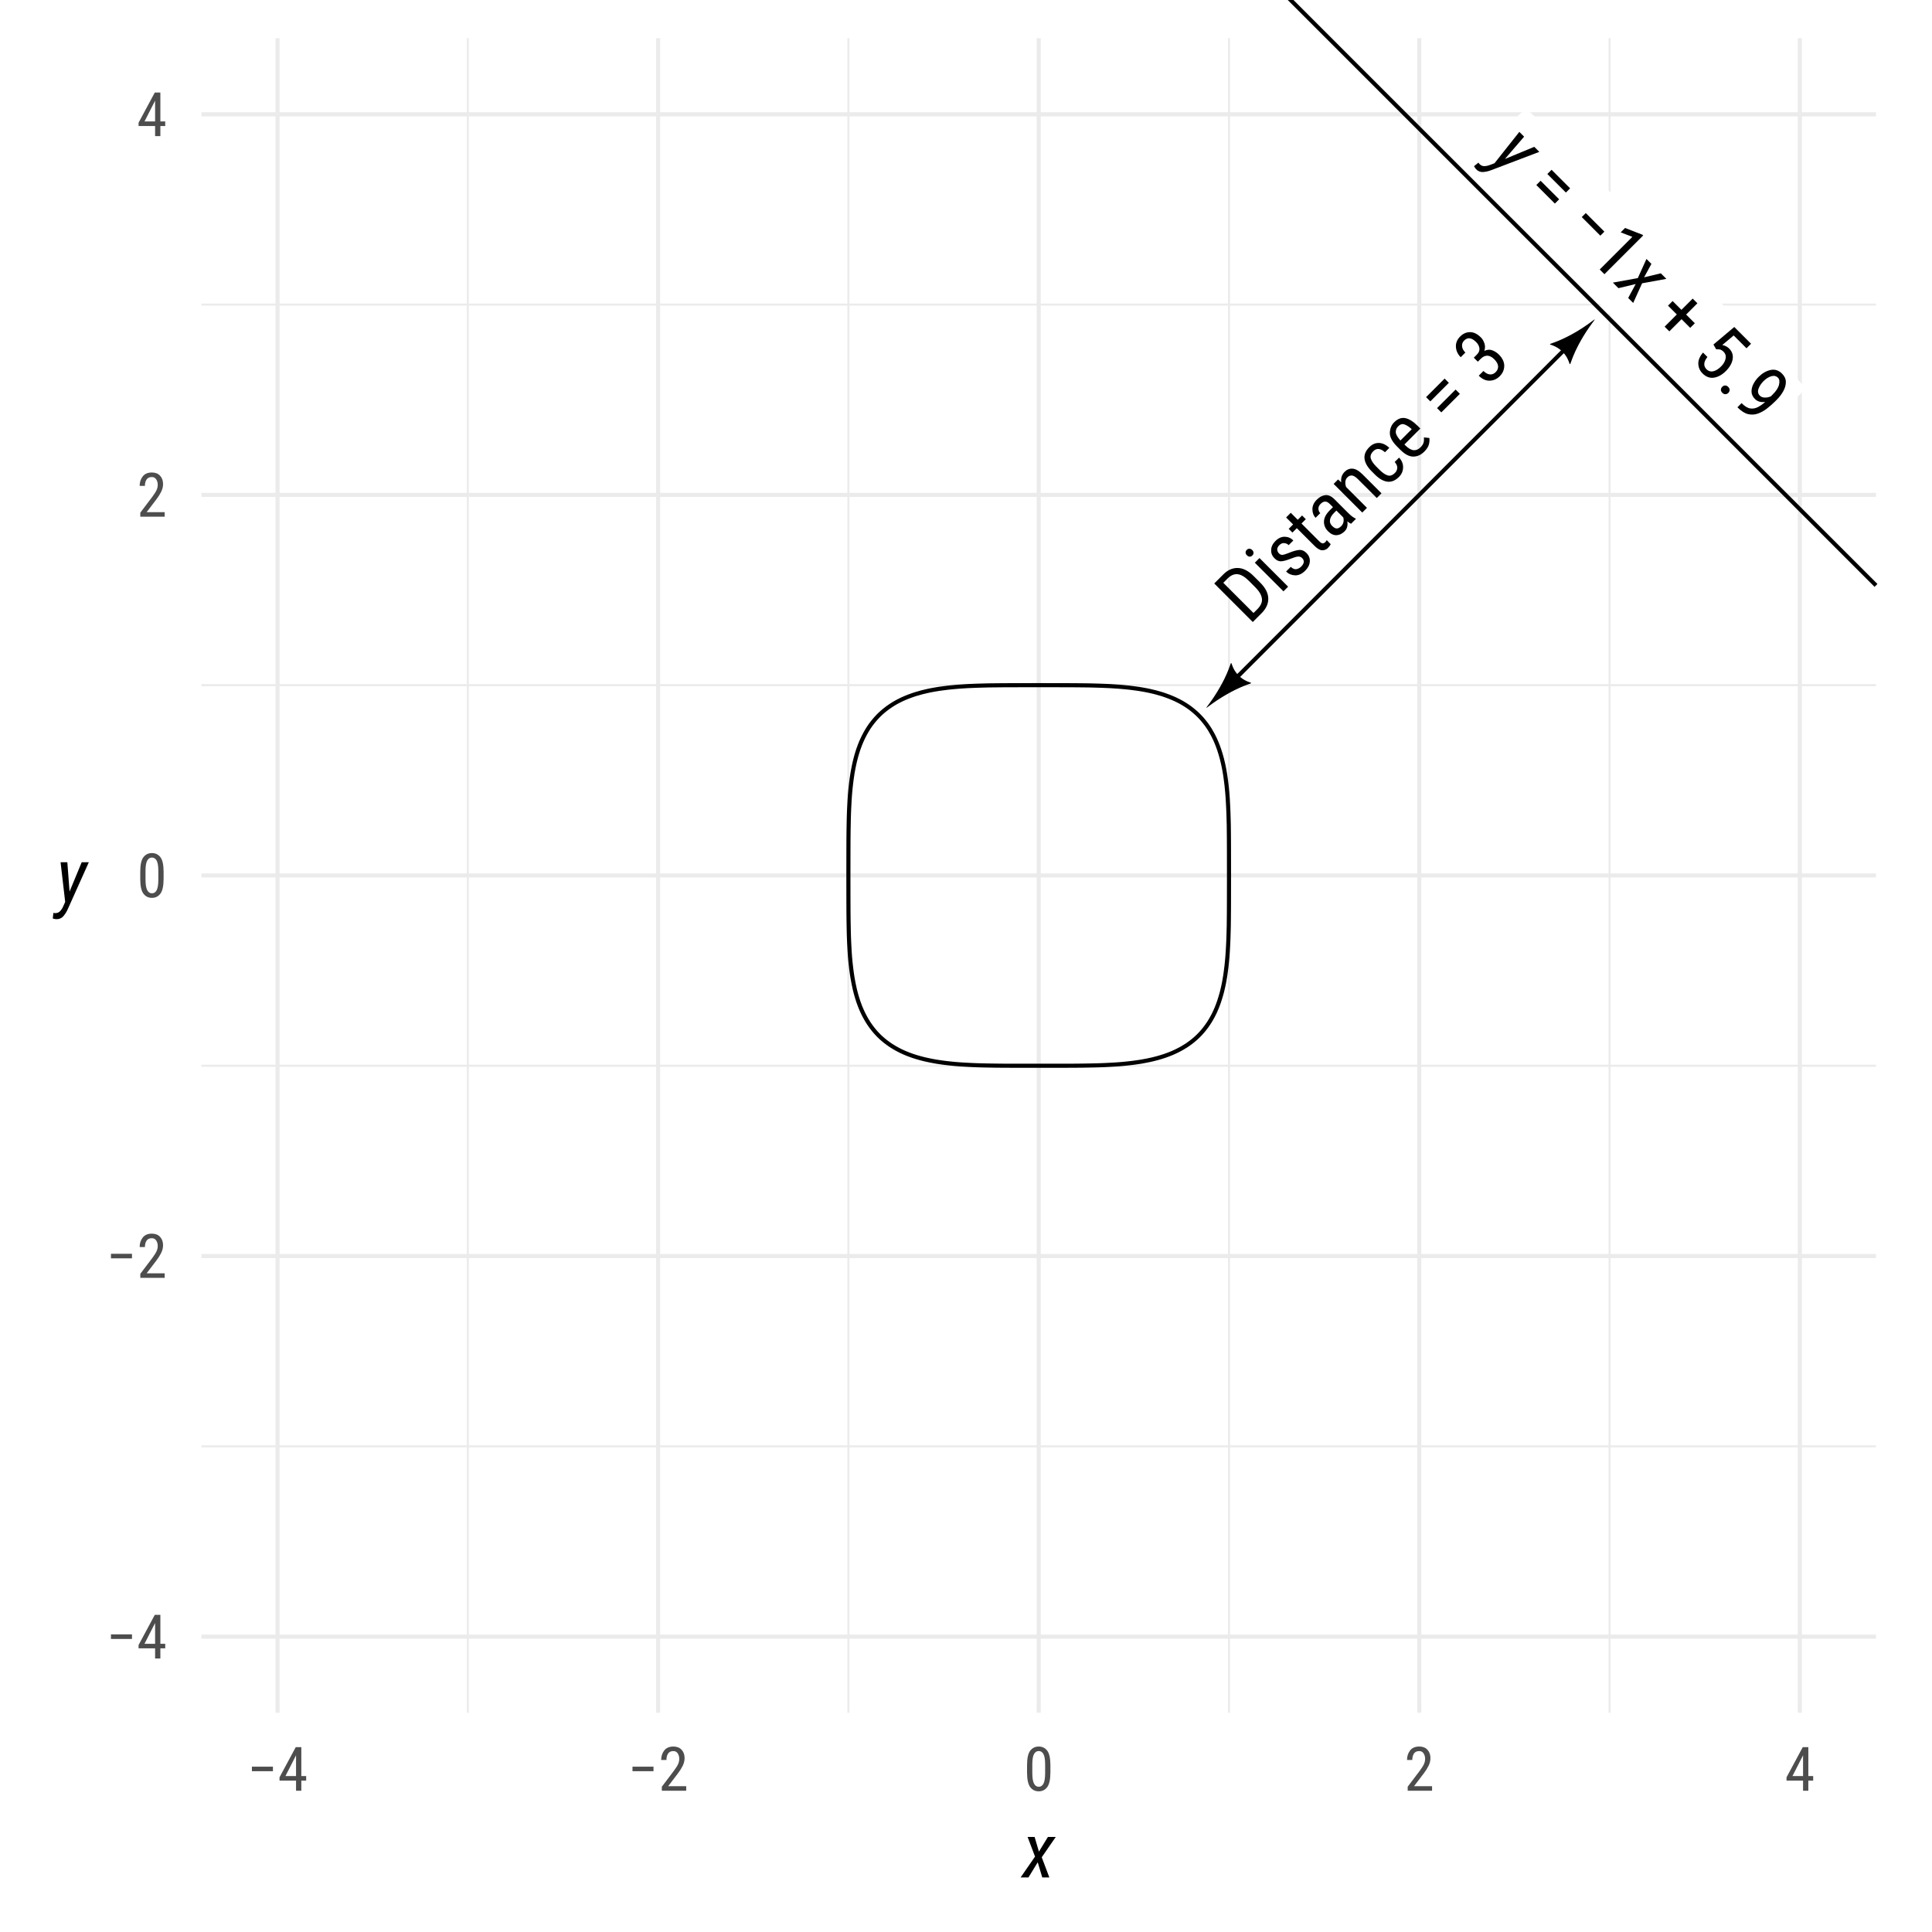
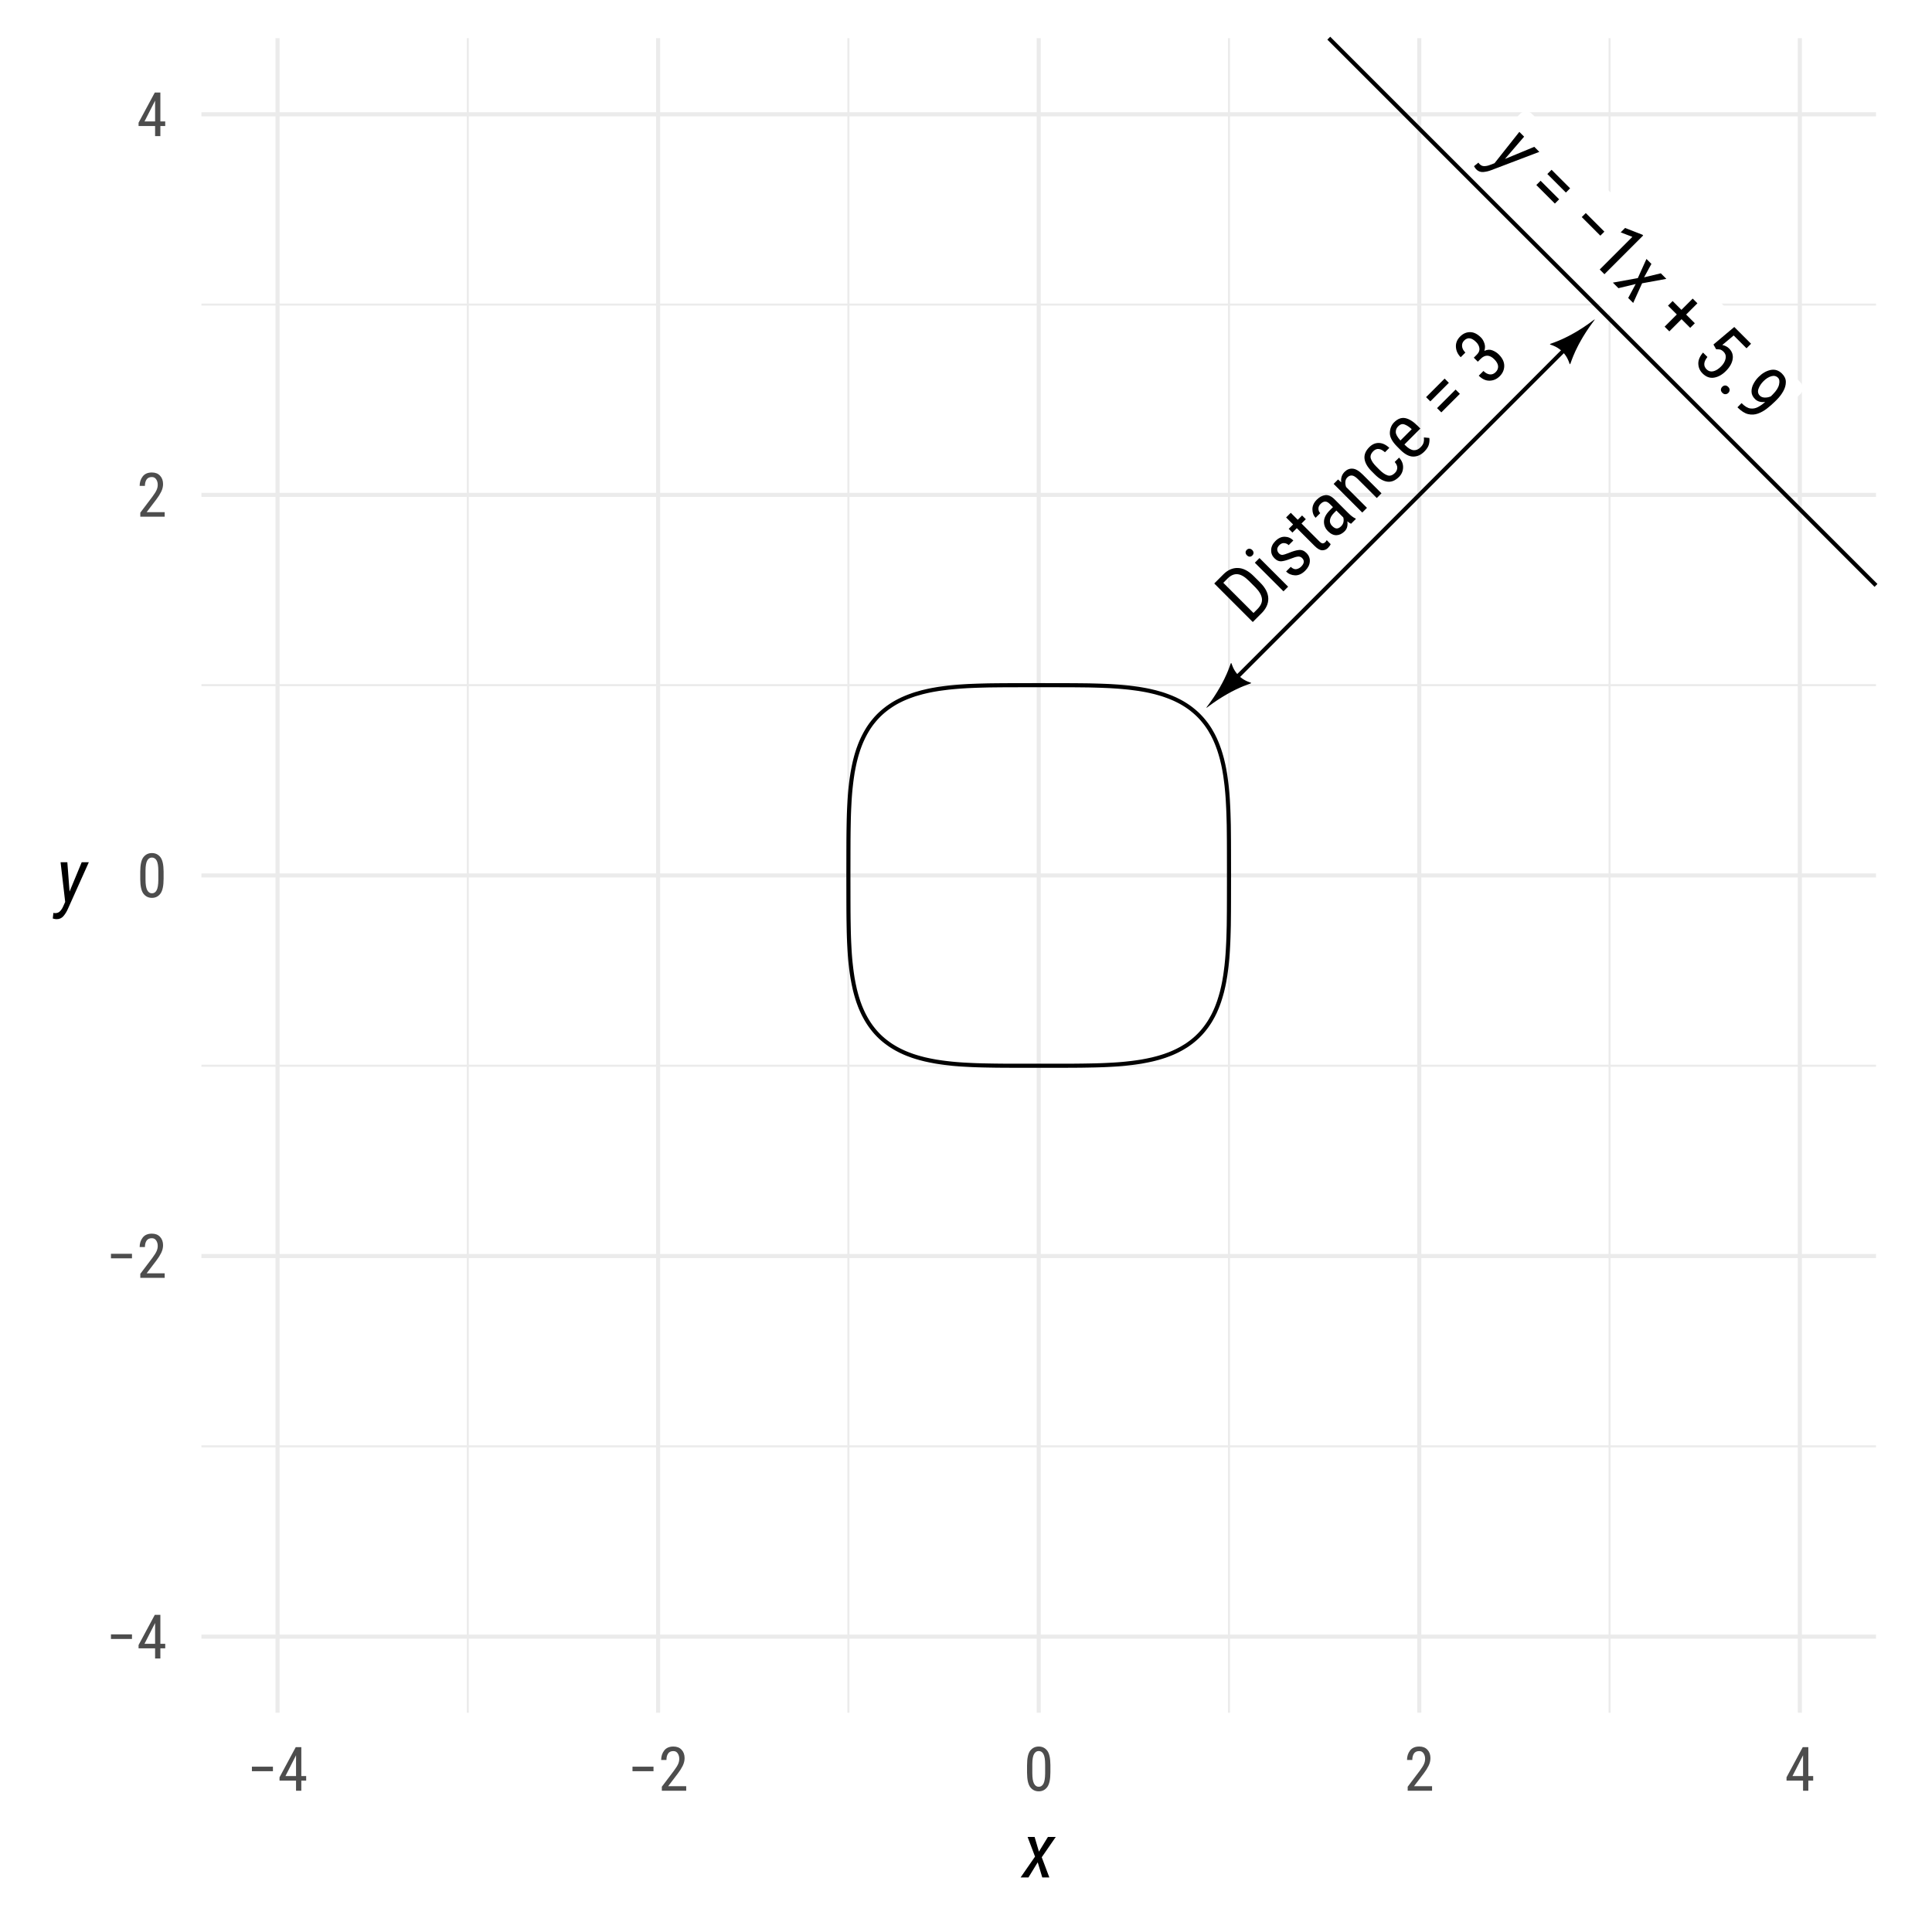
<svg xmlns="http://www.w3.org/2000/svg" width="504.00pt" height="504.00pt" viewBox="0 0 504.00 504.00">
  <g class="svglite">
    <defs>
      <style type="text/css">
    .svglite line, .svglite polyline, .svglite polygon, .svglite path, .svglite rect, .svglite circle {
      fill: none;
      stroke: #000000;
      stroke-linecap: round;
      stroke-linejoin: round;
      stroke-miterlimit: 10.00;
    }
    .svglite text {
      white-space: pre;
    }
    .svglite g.glyphgroup path {
      fill: inherit;
      stroke: none;
    }
  </style>
    </defs>
    <rect width="100%" height="100%" style="stroke: none; fill: #FFFFFF;" />
    <defs>
      <clipPath id="cpMC4wMHw1MDQuMDB8MC4wMHw1MDQuMDA=">
        <rect x="0.00" y="0.00" width="504.00" height="504.00" />
      </clipPath>
    </defs>
    <g clip-path="url(#cpMC4wMHw1MDQuMDB8MC4wMHw1MDQuMDA=)">
</g>
    <defs>
      <clipPath id="cpNC42NXw0OTkuMzV8MC4wMHw1MDQuMDA=">
        <rect x="4.65" y="0.00" width="494.70" height="504.00" />
      </clipPath>
    </defs>
    <g clip-path="url(#cpNC42NXw0OTkuMzV8MC4wMHw1MDQuMDA=)">
- </g>
+       <rect x="4.65" y="0.00" width="494.70" height="504.00" style="stroke-width: 1.07; stroke: none; fill: #FFFFFF;" />
+     </g>
    <g clip-path="url(#cpMC4wMHw1MDQuMDB8MC4wMHw1MDQuMDA=)">
      <polyline points="52.55,377.31 489.39,377.31 " style="stroke-width: 0.53; stroke: #EBEBEB; stroke-linecap: butt;" />
      <polyline points="52.55,278.02 489.39,278.02 " style="stroke-width: 0.53; stroke: #EBEBEB; stroke-linecap: butt;" />
      <polyline points="52.55,178.74 489.39,178.74 " style="stroke-width: 0.53; stroke: #EBEBEB; stroke-linecap: butt;" />
      <polyline points="52.55,79.46 489.39,79.46 " style="stroke-width: 0.53; stroke: #EBEBEB; stroke-linecap: butt;" />
      <polyline points="122.04,446.80 122.04,9.96 " style="stroke-width: 0.53; stroke: #EBEBEB; stroke-linecap: butt;" />
      <polyline points="221.32,446.80 221.32,9.96 " style="stroke-width: 0.53; stroke: #EBEBEB; stroke-linecap: butt;" />
      <polyline points="320.61,446.80 320.61,9.96 " style="stroke-width: 0.53; stroke: #EBEBEB; stroke-linecap: butt;" />
      <polyline points="419.89,446.80 419.89,9.96 " style="stroke-width: 0.53; stroke: #EBEBEB; stroke-linecap: butt;" />
      <polyline points="52.55,426.95 489.39,426.95 " style="stroke-width: 1.07; stroke: #EBEBEB; stroke-linecap: butt;" />
      <polyline points="52.55,327.67 489.39,327.67 " style="stroke-width: 1.07; stroke: #EBEBEB; stroke-linecap: butt;" />
      <polyline points="52.55,228.38 489.39,228.38 " style="stroke-width: 1.07; stroke: #EBEBEB; stroke-linecap: butt;" />
      <polyline points="52.55,129.10 489.39,129.10 " style="stroke-width: 1.07; stroke: #EBEBEB; stroke-linecap: butt;" />
      <polyline points="52.55,29.82 489.39,29.82 " style="stroke-width: 1.07; stroke: #EBEBEB; stroke-linecap: butt;" />
      <polyline points="72.40,446.80 72.40,9.96 " style="stroke-width: 1.07; stroke: #EBEBEB; stroke-linecap: butt;" />
      <polyline points="171.68,446.80 171.68,9.96 " style="stroke-width: 1.07; stroke: #EBEBEB; stroke-linecap: butt;" />
      <polyline points="270.97,446.80 270.97,9.96 " style="stroke-width: 1.07; stroke: #EBEBEB; stroke-linecap: butt;" />
      <polyline points="370.25,446.80 370.25,9.96 " style="stroke-width: 1.07; stroke: #EBEBEB; stroke-linecap: butt;" />
      <polyline points="469.53,446.80 469.53,9.96 " style="stroke-width: 1.07; stroke: #EBEBEB; stroke-linecap: butt;" />
      <polygon points="320.61,228.38 320.60,221.83 320.59,219.11 320.57,217.03 320.55,215.27 320.51,213.73 320.47,212.33 320.42,211.05 320.36,209.86 320.30,208.75 320.23,207.70 320.15,206.70 320.06,205.75 319.97,204.84 319.86,203.97 319.75,203.13 319.64,202.32 319.51,201.54 319.38,200.79 319.24,200.06 319.09,199.35 318.93,198.67 318.77,198.00 318.59,197.35 318.41,196.72 318.22,196.11 318.03,195.52 317.82,194.94 317.61,194.37 317.39,193.82 317.16,193.28 316.93,192.76 316.68,192.25 316.43,191.75 316.16,191.26 315.89,190.79 315.62,190.32 315.33,189.87 315.03,189.43 314.73,189.00 314.41,188.58 314.09,188.18 313.76,187.78 313.42,187.39 313.07,187.01 312.71,186.64 312.34,186.28 311.96,185.93 311.57,185.59 311.17,185.26 310.77,184.94 310.35,184.62 309.92,184.32 309.48,184.02 309.02,183.73 308.56,183.45 308.09,183.18 307.60,182.92 307.10,182.67 306.59,182.42 306.07,182.19 305.53,181.96 304.98,181.74 304.41,181.53 303.83,181.32 303.24,181.12 302.63,180.94 302.00,180.76 301.35,180.58 300.68,180.42 300.00,180.26 299.29,180.11 298.56,179.97 297.81,179.84 297.03,179.71 296.22,179.60 295.38,179.49 294.51,179.38 293.60,179.29 292.65,179.20 291.65,179.12 290.60,179.05 289.49,178.98 288.30,178.93 287.02,178.88 285.62,178.84 284.08,178.80 282.32,178.78 280.24,178.76 277.52,178.75 270.97,178.74 264.41,178.75 261.69,178.76 259.61,178.78 257.86,178.80 256.31,178.84 254.92,178.88 253.64,178.93 252.45,178.98 251.33,179.05 250.28,179.12 249.28,179.20 248.33,179.29 247.42,179.38 246.55,179.49 245.71,179.60 244.90,179.71 244.12,179.84 243.37,179.97 242.64,180.11 241.93,180.26 241.25,180.42 240.58,180.58 239.94,180.76 239.31,180.94 238.69,181.12 238.10,181.32 237.52,181.53 236.95,181.74 236.40,181.96 235.86,182.19 235.34,182.42 234.83,182.67 234.33,182.92 233.84,183.18 233.37,183.45 232.91,183.73 232.46,184.02 232.02,184.32 231.59,184.62 231.17,184.94 230.76,185.26 230.36,185.59 229.97,185.93 229.59,186.28 229.22,186.64 228.86,187.01 228.51,187.39 228.17,187.78 227.84,188.18 227.52,188.58 227.20,189.00 226.90,189.43 226.60,189.87 226.32,190.32 226.04,190.79 225.77,191.26 225.51,191.75 225.25,192.25 225.01,192.76 224.77,193.28 224.54,193.82 224.32,194.37 224.11,194.94 223.90,195.52 223.71,196.11 223.52,196.72 223.34,197.35 223.17,198.00 223.00,198.67 222.85,199.35 222.70,200.06 222.56,200.79 222.42,201.54 222.30,202.32 222.18,203.13 222.07,203.97 221.97,204.84 221.87,205.75 221.78,206.70 221.70,207.70 221.63,208.75 221.57,209.86 221.51,211.05 221.46,212.33 221.42,213.73 221.39,215.27 221.36,217.03 221.34,219.11 221.33,221.83 221.32,228.38 221.33,234.94 221.34,237.66 221.36,239.74 221.39,241.49 221.42,243.04 221.46,244.43 221.51,245.71 221.57,246.90 221.63,248.02 221.70,249.07 221.78,250.07 221.87,251.02 221.97,251.93 222.07,252.80 222.18,253.64 222.30,254.45 222.42,255.22 222.56,255.98 222.70,256.71 222.85,257.41 223.00,258.10 223.17,258.77 223.34,259.41 223.52,260.04 223.71,260.65 223.90,261.25 224.11,261.83 224.32,262.40 224.54,262.95 224.77,263.48 225.01,264.01 225.25,264.52 225.51,265.02 225.77,265.50 226.04,265.98 226.32,266.44 226.60,266.89 226.90,267.33 227.20,267.76 227.52,268.18 227.84,268.59 228.17,268.99 228.51,269.38 228.86,269.76 229.22,270.13 229.59,270.49 229.97,270.84 230.36,271.18 230.76,271.51 231.17,271.83 231.59,272.14 232.02,272.45 232.46,272.75 232.91,273.03 233.37,273.31 233.84,273.58 234.33,273.84 234.83,274.10 235.34,274.34 235.86,274.58 236.40,274.81 236.95,275.03 237.52,275.24 238.10,275.45 238.69,275.64 239.31,275.83 239.94,276.01 240.58,276.18 241.25,276.35 241.93,276.50 242.64,276.65 243.37,276.79 244.12,276.93 244.90,277.05 245.71,277.17 246.55,277.28 247.42,277.38 248.33,277.48 249.28,277.57 250.28,277.65 251.33,277.72 252.45,277.78 253.64,277.84 254.92,277.89 256.31,277.93 257.86,277.96 259.61,277.99 261.69,278.01 264.41,278.02 270.97,278.02 277.52,278.02 280.24,278.01 282.32,277.99 284.08,277.96 285.62,277.93 287.02,277.89 288.30,277.84 289.49,277.78 290.60,277.72 291.65,277.65 292.65,277.57 293.60,277.48 294.51,277.38 295.38,277.28 296.22,277.17 297.03,277.05 297.81,276.93 298.56,276.79 299.29,276.65 300.00,276.50 300.68,276.35 301.35,276.18 302.00,276.01 302.63,275.83 303.24,275.64 303.83,275.45 304.41,275.24 304.98,275.03 305.53,274.81 306.07,274.58 306.59,274.34 307.10,274.10 307.60,273.84 308.09,273.58 308.56,273.31 309.02,273.03 309.48,272.75 309.92,272.45 310.35,272.14 310.77,271.83 311.17,271.51 311.57,271.18 311.96,270.84 312.34,270.49 312.71,270.13 313.07,269.76 313.42,269.38 313.76,268.99 314.09,268.59 314.41,268.18 314.73,267.76 315.03,267.33 315.33,266.89 315.62,266.44 315.89,265.98 316.16,265.50 316.43,265.02 316.68,264.52 316.93,264.01 317.16,263.48 317.39,262.95 317.61,262.40 317.82,261.83 318.03,261.25 318.22,260.65 318.41,260.04 318.59,259.41 318.77,258.77 318.93,258.10 319.09,257.41 319.24,256.71 319.38,255.98 319.51,255.22 319.64,254.45 319.75,253.64 319.86,252.80 319.97,251.93 320.06,251.02 320.15,250.07 320.23,249.07 320.30,248.02 320.36,246.90 320.42,245.71 320.47,244.43 320.51,243.04 320.55,241.49 320.57,239.74 320.59,237.66 320.60,234.94 " style="stroke-width: 1.07;" />
-       <line x1="52.55" y1="-284.13" x2="489.39" y2="152.71" style="stroke-width: 1.07; stroke-linecap: butt;" />
+       <line x1="346.64" y1="9.96" x2="489.39" y2="152.71" style="stroke-width: 1.07; stroke-linecap: butt;" />
      <path d="M 314.74 184.64 L 314.77 184.62 L 314.81 184.60 L 314.87 184.56 L 314.94 184.52 L 315.02 184.46 L 315.11 184.39 L 315.21 184.32 L 315.33 184.23 L 315.45 184.14 L 315.59 184.04 L 315.74 183.93 L 315.90 183.82 L 316.07 183.69 L 316.25 183.56 L 316.43 183.43 L 316.63 183.29 L 316.84 183.15 L 317.06 183.00 L 317.28 182.84 L 317.51 182.69 L 317.75 182.53 L 318.00 182.37 L 318.25 182.21 L 318.51 182.05 L 318.77 181.88 L 319.04 181.72 L 319.30 181.56 L 319.58 181.40 L 319.85 181.24 L 320.13 181.08 L 320.40 180.92 L 320.68 180.77 L 320.96 180.62 L 321.23 180.47 L 321.51 180.33 L 321.78 180.19 L 322.05 180.05 L 322.31 179.92 L 322.57 179.80 L 322.83 179.68 L 323.08 179.56 L 323.32 179.45 L 323.56 179.34 L 323.79 179.24 L 324.01 179.15 L 324.23 179.06 L 324.43 178.97 L 324.63 178.89 L 324.82 178.82 L 325.00 178.75 L 325.17 178.69 L 325.33 178.63 L 325.47 178.58 L 325.61 178.53 L 325.74 178.48 L 325.85 178.44 L 325.95 178.40 L 326.05 178.37 L 326.13 178.34 L 326.20 178.31 L 326.26 178.28 L 326.30 178.26 L 326.34 178.23 L 326.37 178.21 L 326.38 178.19 L 326.38 178.18 L 326.38 178.16 L 326.36 178.14 L 326.33 178.12 L 326.30 178.10 L 326.25 178.08 L 326.20 178.06 L 326.13 178.03 L 326.06 178.01 L 325.98 177.98 L 325.89 177.95 L 325.80 177.91 L 325.70 177.87 L 325.60 177.83 L 325.48 177.79 L 325.37 177.74 L 325.25 177.69 L 325.12 177.63 L 325.00 177.57 L 324.87 177.50 L 324.73 177.43 L 324.60 177.35 L 324.46 177.27 L 324.33 177.19 L 324.19 177.10 L 324.05 177.00 L 323.91 176.90 L 323.78 176.80 L 323.64 176.69 L 323.52 176.59 L 407.96 92.14 L 408.07 92.27 L 408.17 92.40 L 408.28 92.54 L 408.38 92.68 L 408.47 92.81 L 408.56 92.95 L 408.65 93.09 L 408.73 93.23 L 408.80 93.36 L 408.87 93.49 L 408.94 93.62 L 409.00 93.75 L 409.06 93.88 L 409.11 94.00 L 409.16 94.11 L 409.21 94.22 L 409.25 94.33 L 409.28 94.43 L 409.32 94.52 L 409.35 94.61 L 409.38 94.69 L 409.41 94.76 L 409.43 94.82 L 409.45 94.88 L 409.47 94.92 L 409.49 94.96 L 409.51 94.99 L 409.53 95.00 L 409.55 95.01 L 409.57 95.01 L 409.59 94.99 L 409.61 94.97 L 409.63 94.93 L 409.65 94.88 L 409.68 94.83 L 409.71 94.76 L 409.74 94.67 L 409.77 94.58 L 409.81 94.48 L 409.85 94.36 L 409.90 94.24 L 409.95 94.10 L 410.00 93.95 L 410.06 93.79 L 410.13 93.62 L 410.19 93.45 L 410.27 93.26 L 410.35 93.06 L 410.43 92.85 L 410.52 92.64 L 410.62 92.42 L 410.72 92.19 L 410.82 91.95 L 410.93 91.70 L 411.05 91.45 L 411.17 91.20 L 411.30 90.94 L 411.43 90.67 L 411.56 90.41 L 411.70 90.13 L 411.84 89.86 L 411.99 89.58 L 412.14 89.31 L 412.30 89.03 L 412.45 88.75 L 412.61 88.48 L 412.77 88.20 L 412.93 87.93 L 413.09 87.66 L 413.26 87.40 L 413.42 87.13 L 413.58 86.88 L 413.74 86.63 L 413.90 86.38 L 414.06 86.14 L 414.22 85.91 L 414.37 85.68 L 414.52 85.47 L 414.66 85.26 L 414.80 85.06 L 414.94 84.87 L 415.07 84.69 L 415.19 84.52 L 415.30 84.36 L 415.41 84.22 L 415.51 84.08 L 415.61 83.95 L 415.69 83.84 L 415.77 83.73 L 415.83 83.64 L 415.89 83.56 L 415.94 83.50 L 415.97 83.44 L 416.00 83.40 L 416.01 83.37 L 416.01 83.35 L 416.00 83.34 L 415.98 83.34 L 415.95 83.35 L 415.91 83.38 L 415.85 83.41 L 415.78 83.46 L 415.71 83.52 L 415.61 83.58 L 415.51 83.66 L 415.40 83.74 L 415.27 83.83 L 415.13 83.94 L 414.99 84.04 L 414.83 84.16 L 414.66 84.28 L 414.48 84.41 L 414.29 84.55 L 414.09 84.69 L 413.88 84.83 L 413.66 84.98 L 413.44 85.13 L 413.21 85.29 L 412.97 85.45 L 412.72 85.61 L 412.47 85.77 L 412.21 85.93 L 411.95 86.09 L 411.69 86.26 L 411.42 86.42 L 411.15 86.58 L 410.87 86.74 L 410.60 86.90 L 410.32 87.05 L 410.04 87.21 L 409.77 87.36 L 409.49 87.50 L 409.22 87.65 L 408.94 87.79 L 408.68 87.92 L 408.41 88.05 L 408.15 88.18 L 407.89 88.30 L 407.64 88.42 L 407.40 88.53 L 407.16 88.63 L 406.93 88.73 L 406.71 88.83 L 406.49 88.92 L 406.29 89.00 L 406.09 89.08 L 405.90 89.16 L 405.72 89.22 L 405.56 89.29 L 405.40 89.35 L 405.25 89.40 L 405.11 89.45 L 404.99 89.50 L 404.87 89.54 L 404.77 89.58 L 404.68 89.61 L 404.59 89.64 L 404.52 89.67 L 404.47 89.70 L 404.42 89.72 L 404.38 89.74 L 404.36 89.76 L 404.34 89.78 L 404.34 89.80 L 404.35 89.82 L 404.36 89.84 L 404.39 89.86 L 404.43 89.88 L 404.47 89.90 L 404.53 89.92 L 404.59 89.94 L 404.66 89.97 L 404.74 90.00 L 404.83 90.03 L 404.92 90.06 L 405.02 90.10 L 405.13 90.14 L 405.24 90.19 L 405.35 90.24 L 405.47 90.29 L 405.60 90.35 L 405.73 90.41 L 405.86 90.48 L 405.99 90.55 L 406.12 90.62 L 406.26 90.70 L 406.40 90.79 L 406.53 90.88 L 406.67 90.97 L 406.81 91.07 L 406.94 91.18 L 407.08 91.28 L 407.21 91.39 L 322.76 175.83 L 322.66 175.71 L 322.55 175.57 L 322.45 175.44 L 322.35 175.30 L 322.25 175.16 L 322.16 175.02 L 322.08 174.89 L 322.00 174.75 L 321.92 174.62 L 321.85 174.48 L 321.78 174.35 L 321.72 174.22 L 321.66 174.10 L 321.61 173.98 L 321.56 173.86 L 321.52 173.75 L 321.48 173.65 L 321.44 173.55 L 321.40 173.45 L 321.37 173.37 L 321.34 173.29 L 321.32 173.22 L 321.29 173.15 L 321.27 173.10 L 321.25 173.05 L 321.23 173.02 L 321.21 172.99 L 321.19 172.97 L 321.17 172.97 L 321.16 172.97 L 321.14 172.98 L 321.12 173.01 L 321.09 173.05 L 321.07 173.09 L 321.04 173.15 L 321.01 173.22 L 320.98 173.30 L 320.95 173.39 L 320.91 173.50 L 320.87 173.61 L 320.82 173.74 L 320.77 173.88 L 320.72 174.02 L 320.66 174.18 L 320.60 174.35 L 320.53 174.53 L 320.45 174.72 L 320.38 174.92 L 320.29 175.12 L 320.20 175.34 L 320.11 175.56 L 320.01 175.79 L 319.90 176.03 L 319.79 176.27 L 319.67 176.52 L 319.55 176.78 L 319.43 177.04 L 319.30 177.30 L 319.16 177.57 L 319.02 177.84 L 318.88 178.12 L 318.73 178.39 L 318.58 178.67 L 318.43 178.95 L 318.27 179.22 L 318.11 179.50 L 317.95 179.77 L 317.79 180.04 L 317.63 180.31 L 317.47 180.58 L 317.30 180.84 L 317.14 181.10 L 316.98 181.35 L 316.82 181.60 L 316.66 181.84 L 316.51 182.07 L 316.35 182.29 L 316.20 182.51 L 316.06 182.72 L 315.92 182.91 L 315.79 183.10 L 315.66 183.28 L 315.53 183.45 L 315.42 183.61 L 315.31 183.76 L 315.21 183.90 L 315.12 184.02 L 315.03 184.14 L 314.96 184.24 L 314.89 184.33 L 314.83 184.41 L 314.79 184.48 L 314.75 184.53 L 314.73 184.58 L 314.71 184.61 L 314.71 184.63 L 314.72 184.64 Z" style="fill-rule: evenodd; fill: #000000; stroke-width: 0.53; stroke: none; stroke-linecap: butt;" />
      <text transform="translate(325.73,163.35) rotate(-45)" style="font-size: 20.00px; font-family: &quot;Roboto Condensed&quot;;" textLength="68.94px" lengthAdjust="spacingAndGlyphs">Distance</text>
      <text transform="translate(377.72,111.36) rotate(-45)" style="font-size: 20.00px; font-family: &quot;Roboto Condensed&quot;;" textLength="9.58px" lengthAdjust="spacingAndGlyphs">=</text>
      <text transform="translate(387.75,101.34) rotate(-45)" style="font-size: 20.00px; font-family: &quot;Roboto Condensed&quot;;" textLength="9.88px" lengthAdjust="spacingAndGlyphs">3</text>
      <polygon points="383.70,45.61 453.74,115.65 453.68,115.59 453.93,115.83 454.22,116.02 454.54,116.16 454.88,116.25 455.22,116.28 455.57,116.26 455.91,116.19 456.23,116.06 456.53,115.88 456.79,115.65 456.79,115.65 469.67,102.78 469.67,102.78 469.89,102.52 470.07,102.22 470.20,101.90 470.28,101.56 470.30,101.21 470.26,100.86 470.17,100.53 470.03,100.21 469.84,99.92 469.67,99.73 399.62,29.68 399.80,29.88 399.56,29.62 399.29,29.41 398.98,29.24 398.66,29.12 398.31,29.06 397.97,29.05 397.62,29.10 397.29,29.21 396.98,29.36 396.70,29.56 396.57,29.68 383.70,42.56 383.82,42.44 383.58,42.68 383.38,42.97 383.22,43.28 383.12,43.61 383.07,43.95 383.07,44.30 383.14,44.64 383.25,44.97 383.42,45.27 383.64,45.55 " style="stroke-width: 0.53; stroke: none; fill: #FFFFFF;" />
      <text transform="translate(388.04,41.03) rotate(45)" style="font-size: 20.00px; font-style: italic; font-family: &quot;Roboto Condensed&quot;;" textLength="8.08px" lengthAdjust="spacingAndGlyphs">y</text>
      <text transform="translate(397.00,49.99) rotate(45)" style="font-size: 20.00px; font-family: &quot;Roboto Condensed&quot;;" textLength="9.58px" lengthAdjust="spacingAndGlyphs">=</text>
      <text transform="translate(407.02,60.01) rotate(45)" style="font-size: 20.00px; font-family: &quot;Roboto Condensed&quot;;" textLength="19.88px" lengthAdjust="spacingAndGlyphs">−1</text>
      <text transform="translate(421.08,74.06) rotate(45)" style="font-size: 20.00px; font-style: italic; font-family: &quot;Roboto Condensed&quot;;" textLength="8.52px" lengthAdjust="spacingAndGlyphs">x</text>
      <text transform="translate(430.35,83.33) rotate(45)" style="font-size: 20.00px; font-family: &quot;Roboto Condensed&quot;;" textLength="9.94px" lengthAdjust="spacingAndGlyphs">+</text>
      <text transform="translate(440.62,93.61) rotate(45)" style="font-size: 20.00px; font-family: &quot;Roboto Condensed&quot;;" textLength="25.03px" lengthAdjust="spacingAndGlyphs">5.9</text>
      <text x="43.58" y="432.64" text-anchor="end" style="font-size: 16.00px;fill: #4D4D4D; font-family: &quot;Roboto Condensed&quot;;" textLength="15.91px" lengthAdjust="spacingAndGlyphs">−4</text>
      <text x="43.58" y="333.35" text-anchor="end" style="font-size: 16.00px;fill: #4D4D4D; font-family: &quot;Roboto Condensed&quot;;" textLength="15.91px" lengthAdjust="spacingAndGlyphs">−2</text>
      <text x="43.58" y="234.07" text-anchor="end" style="font-size: 16.00px;fill: #4D4D4D; font-family: &quot;Roboto Condensed&quot;;" textLength="7.91px" lengthAdjust="spacingAndGlyphs">0</text>
      <text x="43.58" y="134.79" text-anchor="end" style="font-size: 16.00px;fill: #4D4D4D; font-family: &quot;Roboto Condensed&quot;;" textLength="7.91px" lengthAdjust="spacingAndGlyphs">2</text>
      <text x="43.58" y="35.51" text-anchor="end" style="font-size: 16.00px;fill: #4D4D4D; font-family: &quot;Roboto Condensed&quot;;" textLength="7.91px" lengthAdjust="spacingAndGlyphs">4</text>
      <text x="72.40" y="467.15" text-anchor="middle" style="font-size: 16.00px;fill: #4D4D4D; font-family: &quot;Roboto Condensed&quot;;" textLength="23.78px" lengthAdjust="spacingAndGlyphs">−4 </text>
      <text x="171.68" y="467.15" text-anchor="middle" style="font-size: 16.00px;fill: #4D4D4D; font-family: &quot;Roboto Condensed&quot;;" textLength="23.78px" lengthAdjust="spacingAndGlyphs">−2 </text>
      <text x="270.97" y="467.15" text-anchor="middle" style="font-size: 16.00px;fill: #4D4D4D; font-family: &quot;Roboto Condensed&quot;;" textLength="7.91px" lengthAdjust="spacingAndGlyphs">0</text>
      <text x="370.25" y="467.15" text-anchor="middle" style="font-size: 16.00px;fill: #4D4D4D; font-family: &quot;Roboto Condensed&quot;;" textLength="7.91px" lengthAdjust="spacingAndGlyphs">2</text>
      <text x="469.53" y="467.15" text-anchor="middle" style="font-size: 16.00px;fill: #4D4D4D; font-family: &quot;Roboto Condensed&quot;;" textLength="7.91px" lengthAdjust="spacingAndGlyphs">4</text>
      <text x="270.97" y="489.77" text-anchor="middle" style="font-size: 20.00px; font-style: italic; font-family: &quot;Roboto Condensed&quot;;" textLength="8.52px" lengthAdjust="spacingAndGlyphs">x</text>
      <text x="18.65" y="235.49" text-anchor="middle" style="font-size: 20.00px; font-style: italic; font-family: &quot;Roboto Condensed&quot;;" textLength="8.08px" lengthAdjust="spacingAndGlyphs">y</text>
    </g>
  </g>
</svg>
